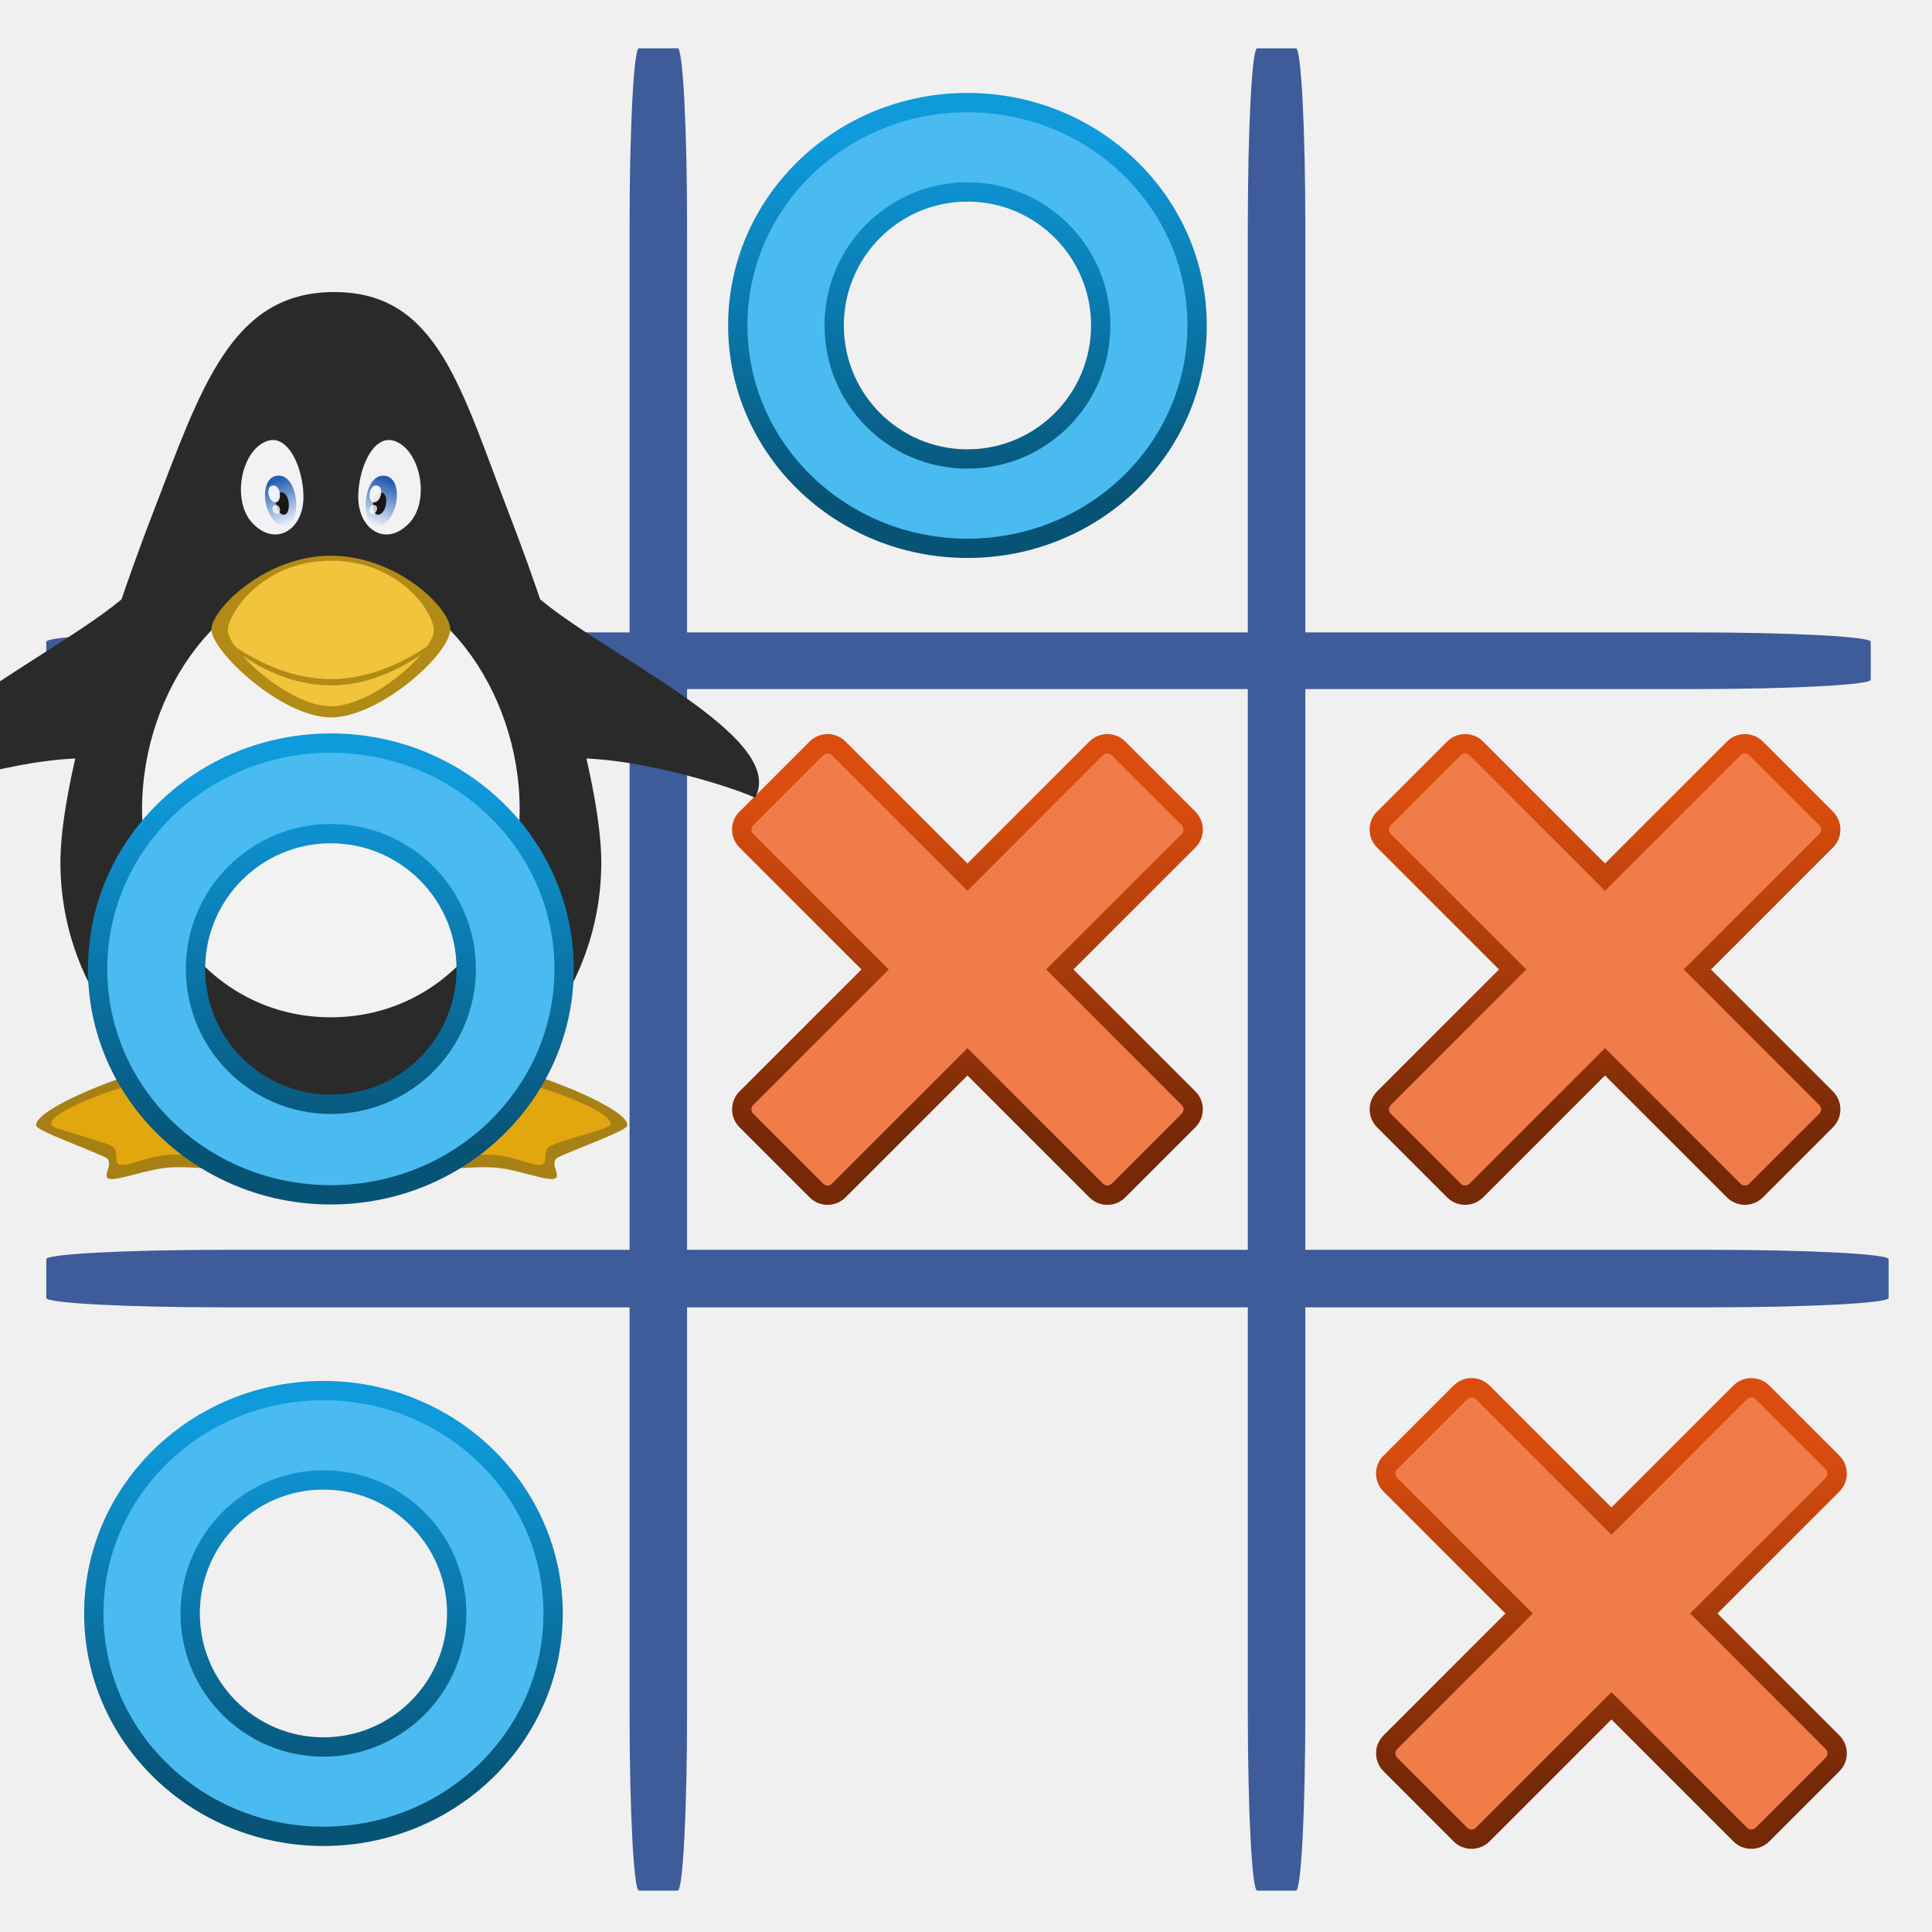
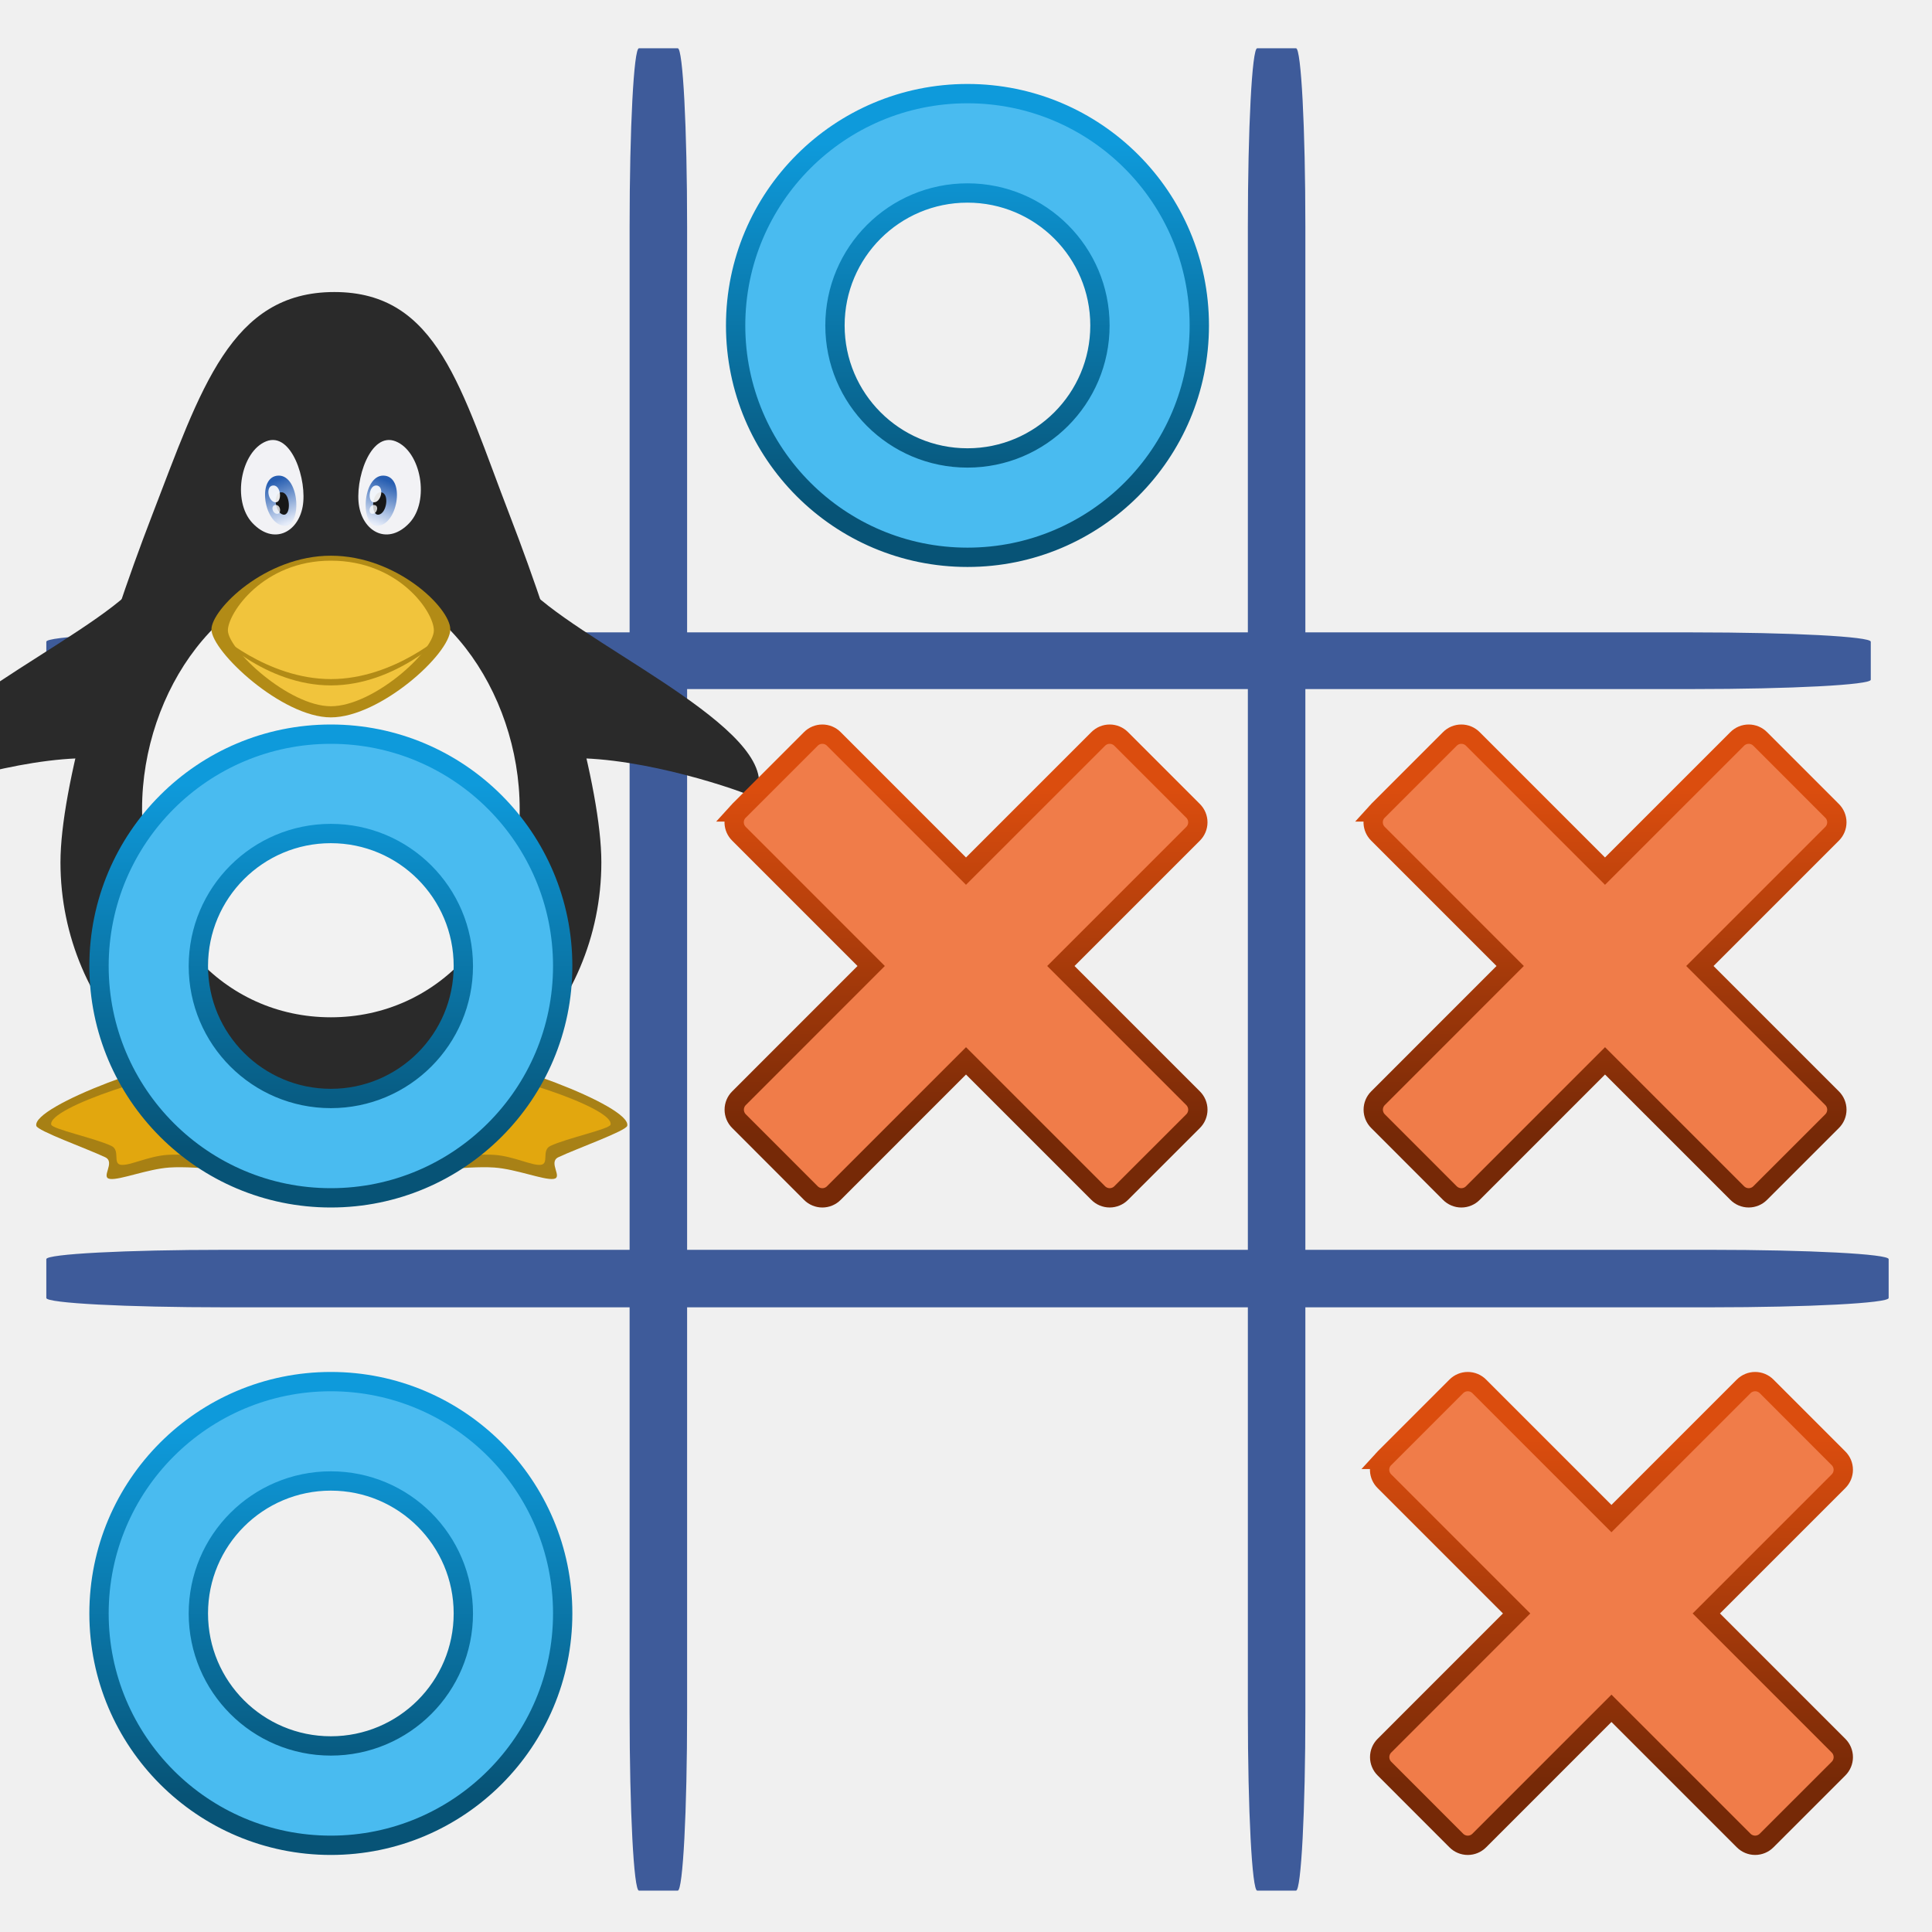
- <svg xmlns="http://www.w3.org/2000/svg" xmlns:xlink="http://www.w3.org/1999/xlink" id="svg2" viewBox="0 0 100 100" version="1.0" width="100" height="100">
-   <defs id="defs4">
-     <linearGradient id="linearGradient1697">
-       <stop id="stop1698" offset="0" style="stop-color:#db4d0e;stop-opacity:1" />
-       <stop id="stop1699" offset="1" style="stop-color:#762907;stop-opacity:1" />
+ <svg xmlns="http://www.w3.org/2000/svg" xmlns:xlink="http://www.w3.org/1999/xlink" viewBox="0 0 100 100" version="1.0" width="100" height="100">
+   <defs>
+     <linearGradient id="b">
+       <stop offset="0" style="stop-color:#db4d0e;stop-opacity:1" />
+       <stop offset="1" style="stop-color:#762907;stop-opacity:1" />
    </linearGradient>
-     <linearGradient gradientTransform="matrix(1.688736,0,0,1.688736,-1.430018,-21.15238)" gradientUnits="userSpaceOnUse" y2="18.303" x2="43.07" y1="-43.535" x1="43.07" id="linearGradient4165" xlink:href="#linearGradient1697" />
-     <linearGradient xlink:href="#linearGradient1697" id="linearGradient4368" gradientUnits="userSpaceOnUse" gradientTransform="matrix(1.688736,0,0,1.688736,396.57,-21.15238)" x1="43.07" y1="-43.535" x2="43.07" y2="18.303" />
-     <linearGradient xlink:href="#linearGradient1697" id="linearGradient4382" gradientUnits="userSpaceOnUse" gradientTransform="matrix(1.688736,0,0,1.688736,-1.430018,-21.15238)" x1="43.07" y1="-43.535" x2="43.07" y2="18.303" />
-     <radialGradient r="53.316" gradientTransform="matrix(0.3390554,0.09264915,-0.2084504,0.773654,176.194,171.8547)" cx="204.51" cy="264.19" gradientUnits="userSpaceOnUse" id="radialGradient3141-2">
-       <stop offset="0" style="stop-color:#000000" id="stop3137-3" />
-       <stop offset="1" style="stop-color:#000000;stop-opacity:0" id="stop3139-75" />
-     </radialGradient>
-     <radialGradient r="56.124" gradientTransform="matrix(0.8732301,0.00525776,0.0016872,0.8057578,11.43728,181.2467)" cx="204.51" cy="264.19" gradientUnits="userSpaceOnUse" id="radialGradient3157-9">
-       <stop offset="0" style="stop-color:#ffffff" id="stop3153-2" />
-       <stop offset="1" style="stop-color:#ffffff;stop-opacity:0" id="stop3155-2" />
-     </radialGradient>
-     <filter x="-0.294" y="-0.276" width="1.588" height="1.552" id="filter3202-89">
-       <feGaussianBlur stdDeviation="16.426" id="feGaussianBlur3204-7" />
-     </filter>
-     <linearGradient id="linearGradient4166">
-       <stop style="stop-color:#0e9adb;stop-opacity:1" offset="0" id="stop4168" />
-       <stop style="stop-color:#075376;stop-opacity:1" offset="1" id="stop4170" />
+     <linearGradient id="a">
+       <stop offset="0" style="stop-color:#275eb1;stop-opacity:1" />
+       <stop offset="1" style="stop-color:#e6ecf9;stop-opacity:1" />
    </linearGradient>
-     <linearGradient gradientUnits="userSpaceOnUse" y2="128.69" x2="74.664" y1="17.278" x1="74.664" id="linearGradient4183" xlink:href="#linearGradient4166" />
-     <linearGradient gradientUnits="userSpaceOnUse" y2="128.69" x2="74.664" y1="17.278" x1="74.664" id="linearGradient4183-9-6" xlink:href="#linearGradient4166" />
-     <radialGradient r="56.124" gradientTransform="matrix(0.8732301,0.00525776,0.0016872,0.8057578,11.43728,181.2467)" cx="204.51" cy="264.19" gradientUnits="userSpaceOnUse" id="radialGradient3157-9-9-0">
-       <stop offset="0" style="stop-color:#ffffff" id="stop3153-2-4-6" />
-       <stop offset="1" style="stop-color:#ffffff;stop-opacity:0" id="stop3155-2-7-1" />
-     </radialGradient>
-     <radialGradient r="53.316" gradientTransform="matrix(0.3390554,0.09264915,-0.2084504,0.773654,176.194,171.8547)" cx="204.51" cy="264.19" gradientUnits="userSpaceOnUse" id="radialGradient3141-2-8-5">
-       <stop offset="0" style="stop-color:#000000" id="stop3137-3-4-5" />
-       <stop offset="1" style="stop-color:#000000;stop-opacity:0" id="stop3139-75-5-4" />
-     </radialGradient>
-     <filter x="-0.294" y="-0.276" width="1.588" height="1.552" id="filter3202-89-0-7">
-       <feGaussianBlur stdDeviation="16.426" id="feGaussianBlur3204-7-3-6" />
-     </filter>
-     <linearGradient gradientTransform="matrix(0.1692779,0,0,0.1689216,58.25575,1248.302)" xlink:href="#linearGradient4166-2" id="linearGradient4183-8" x1="74.664" y1="17.278" x2="74.664" y2="128.69" gradientUnits="userSpaceOnUse" />
-     <linearGradient id="linearGradient4166-2">
-       <stop id="stop4168-0" offset="0" style="stop-color:#0e9adb;stop-opacity:1" />
-       <stop id="stop4170-3" offset="1" style="stop-color:#075376;stop-opacity:1" />
+     <linearGradient id="c">
+       <stop style="stop-color:#0e9adb;stop-opacity:1" offset="0" />
+       <stop style="stop-color:#075376;stop-opacity:1" offset="1" />
    </linearGradient>
-     <linearGradient gradientTransform="matrix(1,0,0,1.085918,0,-53.89735)" gradientUnits="userSpaceOnUse" y2="650.05" x2="945.679" y1="637.412" x1="940.963" id="linearGradient4503" xlink:href="#linearGradient4497" />
-     <linearGradient id="linearGradient4497">
-       <stop id="stop4499" offset="0" style="stop-color:#275eb1;stop-opacity:1" />
-       <stop id="stop4501" offset="1" style="stop-color:#e6ecf9;stop-opacity:1" />
-     </linearGradient>
-     <linearGradient gradientTransform="matrix(-1,0,0,1.085918,1919.998,-53.89735)" gradientUnits="userSpaceOnUse" y2="650.05" x2="945.679" y1="637.412" x1="940.963" id="linearGradient4503-2" xlink:href="#linearGradient4497" />
+     <linearGradient gradientTransform="matrix(1 0 0 1.08592 0 -53.897)" gradientUnits="userSpaceOnUse" y2="650.05" x2="945.679" y1="637.412" x1="940.963" id="d" xlink:href="#a" />
+     <linearGradient gradientTransform="matrix(-1 0 0 1.08592 1919.998 -53.897)" gradientUnits="userSpaceOnUse" y2="650.05" x2="945.679" y1="637.412" x1="940.963" id="e" xlink:href="#a" />
+     <linearGradient y2="18.303" x2="43.07" y1="-43.535" x1="43.07" gradientTransform="matrix(.28907 0 0 .2891 37.076 53.447)" gradientUnits="userSpaceOnUse" id="f" xlink:href="#b" />
+     <linearGradient xlink:href="#c" id="h" x1="-15" y1="20" x2="-15" y2="130" gradientUnits="userSpaceOnUse" gradientTransform="matrix(.17143 0 0 .17143 17.982 37.143)" />
  </defs>
-   <g id="layer1" transform="translate(-526.65,-398.193)">
-     <text id="text3357" y="1484.842" x="584.379" style="font-style:italic;font-size:40px;font-family:'Arabic Typesetting';opacity:0.92;fill:#000000" xml:space="preserve">
-       <tspan id="tspan3359" y="1484.842" x="584.379" />
-     </text>
-     <path id="path4113" style="opacity:0.614;fill-opacity:0" d="m -81.363,1957.8 c -15.208,-0.583 -30.483,0.377 -45.582,2.2 -7.978,0.963 -15.913,2.253 -23.869,3.379 -52.775,8.781 -104.4,23.598 -153.91,43.853 -9.118,3.73 -18.041,7.921 -27.062,11.882 -22.272,10.889 -45.505,21.054 -64.849,36.914 -1.565,1.283 -3.003,2.713 -4.504,4.07 l -12.566,5.114 c 1.707,-1.476 3.351,-3.029 5.121,-4.429 5.982,-4.731 12.29,-8.99 18.836,-12.907 20.757,-12.419 42.038,-23.938 64.192,-33.691 8.831,-3.796 17.573,-7.803 26.492,-11.388 50.169,-20.164 102.33,-35.044 155.49,-44.846 8.343,-1.398 16.665,-2.931 25.029,-4.195 16.33,-2.468 32.777,-4.087 49.278,-4.741 l -12.09,8.784 z" />
-     <text id="text4071" y="1210.151" x="584.378" style="font-style:italic;font-size:40px;font-family:'Arabic Typesetting';opacity:0.92;fill:#000000" xml:space="preserve">
-       <tspan id="tspan4073" y="1210.151" x="584.378" />
-     </text>
-     <g id="g5661" transform="translate(138.74,382.77)">
-       <g transform="translate(333.9731,-1195.244)" id="layer1-5">
-         <text xml:space="preserve" style="font-style:italic;font-size:40px;font-family:'Arabic Typesetting';opacity:0.92;fill:#000000" x="584.379" y="1484.842" id="text3357-3">
-           <tspan x="584.379" y="1484.842" id="tspan3359-5" />
-         </text>
-         <text xml:space="preserve" style="font-style:italic;font-size:40px;font-family:'Arabic Typesetting';opacity:0.92;fill:#000000" x="584.378" y="1210.151" id="text4071-2">
-           <tspan x="584.378" y="1210.151" id="tspan4073-9" />
-         </text>
-         <g transform="matrix(0.1666667,0,0,0.1666667,-11.63987,1290.942)" id="g5661-1">
-           <rect rx="2.896" ry="55.357" y="-466.648" x="588.981" height="572.143" width="17.857" id="rect4201" style="color:#000000;clip-rule:nonzero;display:inline;overflow:visible;visibility:visible;opacity:1;isolation:auto;mix-blend-mode:normal;color-interpolation:sRGB;color-interpolation-filters:linearRGB;solid-color:#000000;solid-opacity:1;fill:#3e5b9a;fill-opacity:1;fill-rule:nonzero;stroke:none;stroke-width:0.5;stroke-linecap:round;stroke-linejoin:round;stroke-miterlimit:4;stroke-dasharray:none;stroke-dashoffset:0;stroke-opacity:1;marker:none;color-rendering:auto;image-rendering:auto;shape-rendering:auto;text-rendering:auto;enable-background:accumulate" />
-           <rect rx="2.896" ry="55.357" y="-466.648" x="780.981" height="572.143" width="17.857" id="rect4201-5" style="color:#000000;clip-rule:nonzero;display:inline;overflow:visible;visibility:visible;opacity:1;isolation:auto;mix-blend-mode:normal;color-interpolation:sRGB;color-interpolation-filters:linearRGB;solid-color:#000000;solid-opacity:1;fill:#3e5b9a;fill-opacity:1;fill-rule:nonzero;stroke:none;stroke-width:0.5;stroke-linecap:round;stroke-linejoin:round;stroke-miterlimit:4;stroke-dasharray:none;stroke-dashoffset:0;stroke-opacity:1;marker:none;color-rendering:auto;image-rendering:auto;shape-rendering:auto;text-rendering:auto;enable-background:accumulate" />
-           <rect transform="matrix(0,1,-1,0,0,0)" rx="2.896" ry="55.357" y="-974.426" x="-285.253" height="566.587" width="17.605" id="rect4201-3" style="color:#000000;display:inline;overflow:visible;visibility:visible;fill:#3e5b9a;fill-opacity:1;fill-rule:nonzero;stroke:none;stroke-width:0.5;marker:none;enable-background:accumulate" />
-           <rect transform="matrix(0,1,-1,0,0,0)" rx="2.896" ry="55.357" y="-979.981" x="-93.506" height="572.143" width="17.857" id="rect4201-5-5" style="color:#000000;clip-rule:nonzero;display:inline;overflow:visible;visibility:visible;opacity:1;isolation:auto;mix-blend-mode:normal;color-interpolation:sRGB;color-interpolation-filters:linearRGB;solid-color:#000000;solid-opacity:1;fill:#3e5b9a;fill-opacity:1;fill-rule:nonzero;stroke:none;stroke-width:0.5;stroke-linecap:round;stroke-linejoin:round;stroke-miterlimit:4;stroke-dasharray:none;stroke-dashoffset:0;stroke-opacity:1;marker:none;color-rendering:auto;image-rendering:auto;shape-rendering:auto;text-rendering:auto;enable-background:accumulate" />
-         </g>
-         <g transform="matrix(0.1666667,0,0,0.1666667,91.66571,1267.727)" id="layer1-3">
-           <path id="path1349-6" style="fill:#f07c49;fill-opacity:1;stroke:url(#linearGradient4165);stroke-width:6;stroke-miterlimit:4;stroke-dasharray:none;stroke-opacity:1" d="m 5.094,-87.87 c -1.624,1.96 -1.477,4.836 0.341,6.619 L 45.401,-41.284 5.435,-1.318 C 4.506,-0.398 3.984,0.854 3.984,2.162 c 0,1.304 0.522,2.556 1.451,3.476 L 27.154,27.361 c 0.92,0.928 2.176,1.451 3.48,1.451 1.308,0 2.56,-0.522 3.48,-1.451 l 39.966,-39.966 39.966,39.966 c 0.92,0.928 2.172,1.451 3.476,1.451 1.308,0 2.561,-0.522 3.48,-1.451 l 21.723,-21.723 c 0.928,-0.92 1.451,-2.172 1.451,-3.476 0,-1.308 -0.522,-2.56 -1.451,-3.48 l -39.966,-39.966 39.966,-39.966 c 0.928,-0.92 1.451,-2.172 1.451,-3.48 0,-1.304 -0.522,-2.556 -1.451,-3.476 l -21.723,-21.723 c -0.92,-0.928 -2.172,-1.451 -3.48,-1.451 -1.304,0 -2.556,0.522 -3.476,1.451 L 74.08,-69.964 34.114,-109.93 c -0.92,-0.928 -2.172,-1.451 -3.48,-1.451 -1.304,0 -2.56,0.522 -3.48,1.451 L 5.435,-88.207 c -0.121,0.108 -0.233,0.22 -0.341,0.337 z" />
-         </g>
-         <g transform="matrix(0.1666667,0,0,0.1666667,58.33237,1267.727)" id="layer1-3-2">
-           <path id="path1349-6-6" style="fill:#f07c49;fill-opacity:1;stroke:url(#linearGradient4368);stroke-width:6;stroke-miterlimit:4;stroke-dasharray:none;stroke-opacity:1" d="m 403.094,-87.87 c -1.624,1.96 -1.477,4.836 0.341,6.619 l 39.966,39.966 -39.966,39.966 c -0.928,0.92 -1.451,2.172 -1.451,3.48 0,1.304 0.522,2.556 1.451,3.476 l 21.719,21.723 c 0.92,0.928 2.176,1.451 3.48,1.451 1.308,0 2.561,-0.522 3.48,-1.451 l 39.966,-39.966 39.966,39.966 c 0.92,0.928 2.172,1.451 3.476,1.451 1.308,0 2.561,-0.522 3.48,-1.451 l 21.723,-21.723 c 0.928,-0.92 1.451,-2.172 1.451,-3.476 0,-1.308 -0.522,-2.56 -1.451,-3.48 l -39.966,-39.966 39.966,-39.966 c 0.928,-0.92 1.451,-2.172 1.451,-3.48 0,-1.304 -0.522,-2.556 -1.451,-3.476 l -21.723,-21.723 c -0.92,-0.928 -2.172,-1.451 -3.48,-1.451 -1.304,0 -2.556,0.522 -3.476,1.451 l -39.966,39.966 -39.966,-39.966 c -0.92,-0.928 -2.172,-1.451 -3.48,-1.451 -1.304,0 -2.56,0.522 -3.48,1.451 l -21.719,21.723 c -0.121,0.108 -0.233,0.22 -0.341,0.337 z" />
-         </g>
-         <g transform="matrix(0.1666667,0,0,0.1666667,124.999,1301.06)" id="layer1-3-7">
-           <path id="path1349-6-9" style="fill:#f07c49;fill-opacity:1;stroke:url(#linearGradient4382);stroke-width:6;stroke-miterlimit:4;stroke-dasharray:none;stroke-opacity:1" d="m 5.094,-87.87 c -1.624,1.96 -1.477,4.836 0.341,6.619 L 45.401,-41.284 5.435,-1.318 C 4.506,-0.398 3.984,0.854 3.984,2.162 c 0,1.304 0.522,2.556 1.451,3.476 L 27.154,27.361 c 0.92,0.928 2.176,1.451 3.48,1.451 1.308,0 2.56,-0.522 3.48,-1.451 l 39.966,-39.966 39.966,39.966 c 0.92,0.928 2.172,1.451 3.476,1.451 1.308,0 2.561,-0.522 3.48,-1.451 l 21.723,-21.723 c 0.928,-0.92 1.451,-2.172 1.451,-3.476 0,-1.308 -0.522,-2.56 -1.451,-3.48 l -39.966,-39.966 39.966,-39.966 c 0.928,-0.92 1.451,-2.172 1.451,-3.48 0,-1.304 -0.522,-2.556 -1.451,-3.476 l -21.723,-21.723 c -0.92,-0.928 -2.172,-1.451 -3.48,-1.451 -1.304,0 -2.556,0.522 -3.476,1.451 L 74.08,-69.964 34.114,-109.93 c -0.92,-0.928 -2.172,-1.451 -3.48,-1.451 -1.304,0 -2.56,0.522 -3.48,1.451 L 5.435,-88.207 c -0.121,0.108 -0.233,0.22 -0.341,0.337 z" />
-         </g>
-         <g transform="matrix(0.1666667,0,0,0.1666667,91.40342,1190.161)" id="layer1-6">
-           <path id="path2160-1" transform="translate(0,150)" d="M 75.65,4.898 A 71.322,69.211 0 0 0 4.328,74.109 71.322,69.211 0 0 0 75.65,143.32 71.322,69.211 0 0 0 146.973,74.109 71.322,69.211 0 0 0 75.65,4.898 Z m 0,27.742 A 41.389,41.469 0 0 1 117.039,74.109 41.389,41.469 0 0 1 75.65,115.578 41.389,41.469 0 0 1 34.262,74.109 41.389,41.469 0 0 1 75.65,32.641 Z" style="fill:#49bbf0;fill-opacity:1;stroke:url(#linearGradient4183);stroke-width:6;stroke-miterlimit:4;stroke-dasharray:none" />
-           <ellipse ry="49.337" rx="53.316" cy="264.191" cx="204.509" transform="matrix(0.7162675,-0.2187943,0.1781382,0.303844,-117.8962,188.5822)" style="fill:url(#radialGradient3157-9);stroke:url(#radialGradient3141-2);stroke-width:29.328;stroke-linecap:round;stroke-linejoin:round;filter:url(#filter3202-89)" id="path3133-2" />
-         </g>
-         <g transform="matrix(0.1598269,0,0,0.1594904,12.61074,1165.199)" id="layer1-3-4">
-           <path id="path3775-3" d="m 402.557,627.341 c 15.456,-0.127 60.592,16.71 59.134,23.104 -0.38,1.666 -16.172,7.307 -22.291,10.189 -3.492,1.645 1.643,6.653 -1.605,7.053 -3.248,0.4 -12.102,-3.213 -19.215,-3.703 -9.139,-0.63 -26.51,1.962 -30.385,1.576 -3.876,-0.386 -8.974,-28.106 -6.811,-29.111 6.421,-2.958 16.604,-8.771 21.172,-9.108 z" style="display:inline;opacity:0.99;fill:#a78014;fill-opacity:1;stroke:none" />
-           <path id="path3775" d="m 329.454,627.342 c -15.456,-0.127 -60.592,16.71 -59.134,23.104 0.38,1.666 16.172,7.307 22.291,10.189 3.492,1.645 -1.643,6.653 1.604,7.053 3.248,0.4 12.102,-3.213 19.215,-3.703 9.138,-0.63 26.51,1.962 30.385,1.576 3.876,-0.386 8.974,-28.106 6.811,-29.111 -6.421,-2.958 -16.604,-8.771 -21.172,-9.108 z" style="display:inline;fill:#a78014;fill-opacity:1;stroke:none" />
-           <g transform="translate(-594.6144,-196.8536)" id="g4667" style="display:inline">
-             <path style="display:inline;fill:#e2a70e;fill-opacity:1;stroke:none" d="m 921.346,828.775 c -13.481,-0.111 -52.851,12.576 -51.579,18.152 0.331,1.453 14.106,4.373 19.443,6.887 3.046,1.435 0.311,5.803 3.144,6.152 2.833,0.349 8.812,-2.802 15.015,-3.23 7.971,-0.549 25.123,1.967 28.504,1.63 3.38,-0.337 3.828,-22.771 1.941,-23.648 -5.601,-2.58 -12.483,-5.65 -16.467,-5.944 z" id="path3775-9" />
-             <path style="display:inline;fill:#e2a70e;fill-opacity:1;stroke:none" d="m 999.311,828.775 c 13.482,-0.111 52.851,12.576 51.579,18.152 -0.331,1.453 -14.106,4.373 -19.443,6.887 -3.046,1.435 -0.311,5.803 -3.144,6.152 -2.833,0.349 -8.812,-2.802 -15.015,-3.23 -7.971,-0.549 -25.123,1.967 -28.504,1.63 -3.38,-0.337 -3.828,-22.771 -1.941,-23.648 5.601,-2.58 12.483,-5.65 16.467,-5.944 z" id="path3775-9-3" />
-           </g>
-           <g transform="translate(-594.2857,-196.8536)" style="display:inline;fill:#2a2a2a;fill-opacity:1" id="g4602">
-             <path style="color:#000000;display:inline;overflow:visible;visibility:visible;fill:#2a2a2a;fill-opacity:1;fill-rule:nonzero;stroke:none;stroke-width:0.5;marker:none;enable-background:accumulate" d="m 1047.581,761.802 c 0,48.369 -39.211,87.581 -87.581,87.581 -48.369,0 -87.581,-39.211 -87.581,-87.581 0,-24.185 13.803,-71.409 29.652,-112.587 15.849,-41.178 25.492,-72.499 59.033,-72.499 33.542,0 40.975,31.321 56.824,72.499 15.849,41.178 29.652,88.402 29.652,112.587 z" id="path2992" />
-             <path style="fill:#2a2a2a;fill-opacity:1;stroke:none" d="m 1037.622,728.006 c 23.716,-0.381 55.657,10.63 59.745,12.839 10.97,-19.992 -50.045,-46.777 -71.296,-65.892 -12.132,-10.912 6.473,51.314 11.55,53.053 z" id="path3807" />
-             <path style="display:inline;fill:#2a2a2a;fill-opacity:1;stroke:none" d="m 882.378,728.006 c -23.716,-0.381 -55.657,10.63 -59.745,12.839 -10.97,-19.992 50.045,-46.777 71.296,-65.892 12.132,-10.912 -6.473,51.314 -11.55,53.053 z" id="path3807-7" />
-           </g>
-           <path id="path3829" d="m 426.857,547.626 c 0,38.441 -26.27,67.604 -61.143,67.604 -34.873,0 -61.143,-29.163 -61.143,-67.604 0,-38.441 26.27,-75.604 61.143,-75.604 34.873,0 61.143,37.163 61.143,75.604 z" style="color:#000000;display:inline;overflow:visible;visibility:visible;fill:#f2f2f2;fill-opacity:1;fill-rule:nonzero;stroke:none;stroke-width:0.5;marker:none;enable-background:accumulate" />
-           <path id="path3792" d="m 404.388,489.329 c 0,7.978 -22.814,28.568 -38.673,28.568 -15.86,0 -38.673,-21.38 -38.673,-28.568 0,-6.377 17.315,-23.901 38.673,-23.901 21.359,0 38.673,17.003 38.673,23.901 z" style="color:#000000;display:inline;overflow:visible;visibility:visible;fill:#b28b16;fill-opacity:1;fill-rule:nonzero;stroke:none;stroke-width:0.5;marker:none;enable-background:accumulate" />
-           <path id="path3792-7" d="m 399.065,489.65 c 0,6.88 -19.674,24.636 -33.351,24.636 -13.677,0 -33.351,-18.438 -33.351,-24.636 0,-5.499 11.321,-22.612 33.351,-22.612 22.03,0 33.351,16.663 33.351,22.612 z" style="color:#000000;display:inline;overflow:visible;visibility:visible;fill:#f1c43c;fill-opacity:1;fill-rule:nonzero;stroke:none;stroke-width:0.5;marker:none;enable-background:accumulate" />
-           <path id="path3803" d="m 328.433,490.146 -0.062,0.719 c 0,0 16.044,16.656 37.344,16.656 21.3,0 37.344,-16.656 37.344,-16.656 l -0.062,-0.719 c 0,0 -16.505,15.322 -37.281,15.322 -20.777,0 -37.281,-15.322 -37.281,-15.322 z" style="color:#000000;font-style:normal;font-variant:normal;font-weight:normal;font-stretch:normal;font-size:medium;line-height:normal;font-family:Sans;-inkscape-font-specification:Sans;text-indent:0;text-align:start;text-decoration:none;text-decoration-line:none;letter-spacing:normal;word-spacing:normal;text-transform:none;direction:ltr;block-progression:tb;writing-mode:lr-tb;baseline-shift:baseline;text-anchor:start;display:inline;overflow:visible;visibility:visible;fill:#b28b16;fill-opacity:1;stroke:none;stroke-width:1px;marker:none;enable-background:accumulate" />
-           <g transform="translate(-594.254,-196.8536)" id="g4625" style="display:inline">
-             <path style="fill:#f2f2f5;fill-opacity:1;stroke:none" d="m 939.016,625.167 c 8.223,-3.274 13.362,12.734 11.801,21.21 -1.561,8.476 -9.504,12.463 -16.25,5.306 -6.746,-7.156 -3.774,-23.242 4.449,-26.516 z" id="path2999" />
-             <path style="display:inline;fill:url(#linearGradient4503);fill-opacity:1;stroke:none" d="m 942.972,636.293 c 6.989,-0.193 7.867,17.204 1.526,16.26 -6.341,-0.944 -8.515,-16.067 -1.526,-16.26 z" id="path3769-9" />
-             <path style="fill:#171717;fill-opacity:1;stroke:none" d="m 943.913,641.709 c 2.95,-0.086 3.321,7.676 0.644,7.255 -2.677,-0.421 -3.594,-7.168 -0.644,-7.255 z" id="path3769" />
-             <path style="display:inline;fill:#f2f2f5;fill-opacity:1;stroke:none" d="m 980.921,625.167 c -8.223,-3.274 -13.362,12.734 -11.801,21.21 1.561,8.476 9.504,12.463 16.25,5.306 6.746,-7.156 3.774,-23.242 -4.449,-26.516 z" id="path2999-2" />
-             <path style="display:inline;fill:url(#linearGradient4503-2);fill-opacity:1;stroke:none" d="m 977.026,636.293 c -6.989,-0.193 -7.867,17.204 -1.526,16.26 6.341,-0.944 8.515,-16.067 1.526,-16.26 z" id="path3769-9-5" />
-             <path style="display:inline;fill:#171717;fill-opacity:1;stroke:none" d="m 976.087,641.709 c -2.95,-0.086 -3.321,7.676 -0.644,7.255 2.677,-0.421 3.594,-7.168 0.644,-7.255 z" id="path3769-6" />
-             <path style="display:inline;fill:#ffffff;fill-opacity:0.902;stroke:none" d="m 941.33,639.499 c 2.594,-0.065 2.92,5.77 0.567,5.453 -2.354,-0.317 -3.161,-5.389 -0.567,-5.453 z" id="path3769-2" />
-             <path style="display:inline;fill:#ffffff;fill-opacity:0.767;stroke:none" d="m 942.099,645.818 c 1.705,-0.034 1.919,3.048 0.372,2.88 -1.547,-0.167 -2.077,-2.846 -0.372,-2.88 z" id="path3769-2-0" />
-             <path style="display:inline;fill:#ffffff;fill-opacity:0.902;stroke:none" d="m 974.668,639.499 c -2.594,-0.065 -2.92,5.77 -0.567,5.453 2.354,-0.317 3.161,-5.389 0.567,-5.453 z" id="path3769-2-9" />
-             <path style="display:inline;fill:#ffffff;fill-opacity:0.767;stroke:none" d="m 973.898,645.818 c -1.705,-0.034 -1.919,3.048 -0.372,2.88 1.547,-0.167 2.077,-2.846 0.372,-2.88 z" id="path3769-2-0-2" />
-           </g>
-         </g>
-         <g transform="matrix(0.1666667,0,0,0.1666667,58.07009,1256.828)" id="layer1-6-6-5">
-           <path id="path2160-1-1-6" transform="translate(0,150)" d="M 75.65,4.898 A 71.322,69.211 0 0 0 4.328,74.109 71.322,69.211 0 0 0 75.65,143.32 71.322,69.211 0 0 0 146.973,74.109 71.322,69.211 0 0 0 75.65,4.898 Z m 0,27.742 A 41.389,41.469 0 0 1 117.039,74.109 41.389,41.469 0 0 1 75.65,115.578 41.389,41.469 0 0 1 34.262,74.109 41.389,41.469 0 0 1 75.65,32.641 Z" style="fill:#49bbf0;fill-opacity:1;stroke:url(#linearGradient4183-9-6);stroke-width:6;stroke-miterlimit:4;stroke-dasharray:none" />
-           <ellipse ry="49.337" rx="53.316" cy="264.191" cx="204.509" transform="matrix(0.7162675,-0.2187943,0.1781382,0.303844,-117.8962,188.5822)" style="fill:url(#radialGradient3157-9-9-0);stroke:url(#radialGradient3141-2-8-5);stroke-width:29.328;stroke-linecap:round;stroke-linejoin:round;filter:url(#filter3202-89-0-7)" id="path3133-2-0-9" />
-         </g>
-         <path style="fill:#49bbf0;fill-opacity:1;stroke:url(#linearGradient4183-8);stroke-width:1;stroke-miterlimit:4;stroke-dasharray:none" d="m 71.062,1249.129 a 12.073,11.691 0 0 0 -12.073,11.691 12.073,11.691 0 0 0 12.073,11.691 12.073,11.691 0 0 0 12.073,-11.691 12.073,11.691 0 0 0 -12.073,-11.691 z m 0,4.686 a 7.006,7.005 0 0 1 7.006,7.005 7.006,7.005 0 0 1 -7.006,7.005 7.006,7.005 0 0 1 -7.006,-7.005 7.006,7.005 0 0 1 7.006,-7.005 z" id="path2160" />
-       </g>
-     </g>
+   <g transform="translate(-65.577 80.275) scale(.16667)">
+     <rect rx="2.896" ry="55.357" y="-466.648" x="588.981" height="572.143" width="17.857" style="color:#000;clip-rule:nonzero;display:inline;overflow:visible;visibility:visible;opacity:1;isolation:auto;mix-blend-mode:normal;color-interpolation:sRGB;color-interpolation-filters:linearRGB;solid-color:#000;solid-opacity:1;fill:#3e5b9a;fill-opacity:1;fill-rule:nonzero;stroke:none;stroke-width:.5;stroke-linecap:round;stroke-linejoin:round;stroke-miterlimit:4;stroke-dasharray:none;stroke-dashoffset:0;stroke-opacity:1;marker:none;color-rendering:auto;image-rendering:auto;shape-rendering:auto;text-rendering:auto;enable-background:accumulate" />
+     <rect rx="2.896" ry="55.357" y="-466.648" x="780.981" height="572.143" width="17.857" style="color:#000;clip-rule:nonzero;display:inline;overflow:visible;visibility:visible;opacity:1;isolation:auto;mix-blend-mode:normal;color-interpolation:sRGB;color-interpolation-filters:linearRGB;solid-color:#000;solid-opacity:1;fill:#3e5b9a;fill-opacity:1;fill-rule:nonzero;stroke:none;stroke-width:.5;stroke-linecap:round;stroke-linejoin:round;stroke-miterlimit:4;stroke-dasharray:none;stroke-dashoffset:0;stroke-opacity:1;marker:none;color-rendering:auto;image-rendering:auto;shape-rendering:auto;text-rendering:auto;enable-background:accumulate" />
+     <rect transform="rotate(90)" rx="2.896" ry="55.357" y="-974.426" x="-285.253" height="566.587" width="17.605" style="color:#000;display:inline;overflow:visible;visibility:visible;fill:#3e5b9a;fill-opacity:1;fill-rule:nonzero;stroke:none;stroke-width:.5;marker:none;enable-background:accumulate" />
+     <rect transform="rotate(90)" rx="2.896" ry="55.357" y="-979.981" x="-93.506" height="572.143" width="17.857" style="color:#000;clip-rule:nonzero;display:inline;overflow:visible;visibility:visible;opacity:1;isolation:auto;mix-blend-mode:normal;color-interpolation:sRGB;color-interpolation-filters:linearRGB;solid-color:#000;solid-opacity:1;fill:#3e5b9a;fill-opacity:1;fill-rule:nonzero;stroke:none;stroke-width:.5;stroke-linecap:round;stroke-linejoin:round;stroke-miterlimit:4;stroke-dasharray:none;stroke-dashoffset:0;stroke-opacity:1;marker:none;color-rendering:auto;image-rendering:auto;shape-rendering:auto;text-rendering:auto;enable-background:accumulate" />
  </g>
+   <path d="M402.557 627.341c15.456-.127 60.592 16.71 59.134 23.104-.38 1.666-16.173 7.307-22.291 10.19-3.492 1.644 1.643 6.652-1.605 7.052-3.247.4-12.102-3.213-19.214-3.703-9.139-.63-26.51 1.963-30.385 1.576-3.876-.386-8.974-28.106-6.811-29.11 6.421-2.959 16.604-8.772 21.172-9.109z" style="display:inline;opacity:.99;fill:#a78014;fill-opacity:1;stroke:none" transform="matrix(.15983 0 0 .15949 -41.326 -45.468)" />
+   <path d="M329.454 627.342c-15.455-.127-60.591 16.71-59.133 23.104.38 1.666 16.172 7.307 22.29 10.189 3.492 1.645-1.643 6.652 1.605 7.053 3.248.4 12.102-3.213 19.214-3.703 9.139-.63 26.51 1.962 30.386 1.576 3.875-.386 8.974-28.106 6.81-29.111-6.42-2.958-16.604-8.77-21.172-9.108z" style="display:inline;fill:#a78014;fill-opacity:1;stroke:none" transform="matrix(.15983 0 0 .15949 -41.326 -45.468)" />
+   <g style="display:inline">
+     <path style="display:inline;fill:#e2a70e;fill-opacity:1;stroke:none" d="M921.346 828.775c-13.481-.111-52.851 12.575-51.58 18.152.332 1.453 14.107 4.373 19.444 6.887 3.046 1.435.311 5.803 3.144 6.152 2.833.35 8.811-2.802 15.015-3.23 7.971-.549 25.123 1.968 28.504 1.63 3.38-.336 3.827-22.77 1.94-23.647-5.6-2.58-12.483-5.65-16.467-5.944z" transform="matrix(.15983 0 0 .15949 -136.362 -76.865)" />
+     <path style="display:inline;fill:#e2a70e;fill-opacity:1;stroke:none" d="M999.311 828.775c13.482-.111 52.851 12.575 51.58 18.152-.332 1.453-14.107 4.373-19.443 6.887-3.046 1.435-.312 5.803-3.144 6.152-2.833.35-8.812-2.802-15.016-3.23-7.97-.549-25.123 1.968-28.503 1.63-3.38-.336-3.828-22.77-1.941-23.647 5.6-2.58 12.483-5.65 16.467-5.944z" transform="matrix(.15983 0 0 .15949 -136.362 -76.865)" />
+   </g>
+   <g style="display:inline;fill:#2a2a2a;fill-opacity:1">
+     <path style="color:#000;display:inline;overflow:visible;visibility:visible;fill:#2a2a2a;fill-opacity:1;fill-rule:nonzero;stroke:none;stroke-width:.5;marker:none;enable-background:accumulate" d="M1047.58 761.802c0 48.37-39.21 87.581-87.58 87.581s-87.58-39.211-87.58-87.58c0-24.185 13.802-71.41 29.651-112.587 15.85-41.178 25.492-72.5 59.033-72.5 33.542 0 40.976 31.322 56.825 72.5 15.849 41.178 29.652 88.402 29.652 112.586z" transform="matrix(.15983 0 0 .15949 -136.309 -76.865)" />
+     <path style="fill:#2a2a2a;fill-opacity:1;stroke:none" d="M1037.622 728.006c23.716-.38 55.657 10.63 59.745 12.839 10.97-19.992-50.045-46.777-71.296-65.892-12.131-10.912 6.473 51.314 11.55 53.053z" transform="matrix(.15983 0 0 .15949 -136.309 -76.865)" />
+     <path style="display:inline;fill:#2a2a2a;fill-opacity:1;stroke:none" d="M882.378 728.006c-23.716-.38-55.657 10.63-59.745 12.839-10.97-19.992 50.045-46.777 71.296-65.892 12.131-10.912-6.473 51.314-11.55 53.053z" transform="matrix(.15983 0 0 .15949 -136.309 -76.865)" />
+   </g>
+   <path d="M426.857 547.626c0 38.441-26.27 67.604-61.143 67.604-34.873 0-61.143-29.163-61.143-67.604s26.27-75.604 61.143-75.604c34.873 0 61.143 37.163 61.143 75.604z" style="color:#000;display:inline;overflow:visible;visibility:visible;fill:#f2f2f2;fill-opacity:1;fill-rule:nonzero;stroke:none;stroke-width:.5;marker:none;enable-background:accumulate" transform="matrix(.15983 0 0 .15949 -41.326 -45.468)" />
+   <path d="M404.388 489.33c0 7.977-22.814 28.567-38.674 28.567s-38.673-21.38-38.673-28.568c0-6.377 17.315-23.901 38.673-23.901 21.359 0 38.674 17.003 38.674 23.901z" style="color:#000;display:inline;overflow:visible;visibility:visible;fill:#b28b16;fill-opacity:1;fill-rule:nonzero;stroke:none;stroke-width:.5;marker:none;enable-background:accumulate" transform="matrix(.15983 0 0 .15949 -41.326 -45.468)" />
+   <path d="M399.065 489.65c0 6.88-19.674 24.636-33.35 24.636-13.678 0-33.351-18.438-33.351-24.636 0-5.5 11.32-22.612 33.35-22.612s33.35 16.663 33.35 22.612z" style="color:#000;display:inline;overflow:visible;visibility:visible;fill:#f1c43c;fill-opacity:1;fill-rule:nonzero;stroke:none;stroke-width:.5;marker:none;enable-background:accumulate" transform="matrix(.15983 0 0 .15949 -41.326 -45.468)" />
+   <path d="m328.433 490.146-.062.72s16.043 16.655 37.343 16.655c21.3 0 37.344-16.656 37.344-16.656l-.062-.719s-16.505 15.323-37.282 15.323c-20.776 0-37.281-15.323-37.281-15.323z" style="color:#000;font-style:normal;font-variant:normal;font-weight:400;font-stretch:normal;font-size:medium;line-height:normal;font-family:Sans;-inkscape-font-specification:Sans;text-indent:0;text-align:start;text-decoration:none;text-decoration-line:none;letter-spacing:normal;word-spacing:normal;text-transform:none;writing-mode:lr-tb;direction:ltr;baseline-shift:baseline;text-anchor:start;display:inline;overflow:visible;visibility:visible;fill:#b28b16;fill-opacity:1;stroke:none;stroke-width:1px;marker:none;enable-background:accumulate" transform="matrix(.15983 0 0 .15949 -41.326 -45.468)" />
+   <g style="display:inline">
+     <path style="fill:#f2f2f5;fill-opacity:1;stroke:none" d="M939.016 625.167c8.223-3.274 13.362 12.734 11.801 21.21-1.56 8.477-9.504 12.463-16.25 5.307-6.746-7.157-3.775-23.242 4.449-26.517z" transform="matrix(.15983 0 0 .15949 -136.304 -76.865)" />
+     <path style="display:inline;fill:url(#d);fill-opacity:1;stroke:none" d="M942.972 636.293c6.989-.193 7.867 17.204 1.526 16.26-6.34-.943-8.514-16.066-1.526-16.26z" transform="matrix(.15983 0 0 .15949 -136.304 -76.865)" />
+     <path style="fill:#171717;fill-opacity:1;stroke:none" d="M943.913 641.709c2.95-.087 3.321 7.675.645 7.254-2.677-.42-3.595-7.168-.645-7.254z" transform="matrix(.15983 0 0 .15949 -136.304 -76.865)" />
+     <path style="display:inline;fill:#f2f2f5;fill-opacity:1;stroke:none" d="M980.92 625.167c-8.223-3.274-13.361 12.734-11.8 21.21 1.56 8.477 9.504 12.463 16.25 5.307 6.746-7.157 3.774-23.242-4.449-26.517z" transform="matrix(.15983 0 0 .15949 -136.304 -76.865)" />
+     <path style="display:inline;fill:url(#e);fill-opacity:1;stroke:none" d="M977.026 636.293c-6.989-.193-7.868 17.204-1.526 16.26 6.34-.943 8.514-16.066 1.526-16.26z" transform="matrix(.15983 0 0 .15949 -136.304 -76.865)" />
+     <path style="display:inline;fill:#171717;fill-opacity:1;stroke:none" d="M976.087 641.709c-2.95-.087-3.321 7.675-.645 7.254 2.677-.42 3.595-7.168.645-7.254z" transform="matrix(.15983 0 0 .15949 -136.304 -76.865)" />
+     <path style="display:inline;fill:#fff;fill-opacity:.902;stroke:none" d="M941.33 639.5c2.594-.066 2.92 5.77.566 5.453-2.354-.317-3.16-5.389-.566-5.454z" transform="matrix(.15983 0 0 .15949 -136.304 -76.865)" />
+     <path style="display:inline;fill:#fff;fill-opacity:.767;stroke:none" d="M942.1 645.818c1.704-.034 1.918 3.048.372 2.88-1.547-.167-2.077-2.846-.373-2.88z" transform="matrix(.15983 0 0 .15949 -136.304 -76.865)" />
+     <path style="display:inline;fill:#fff;fill-opacity:.902;stroke:none" d="M974.668 639.5c-2.594-.066-2.92 5.77-.566 5.453 2.354-.317 3.16-5.389.566-5.454z" transform="matrix(.15983 0 0 .15949 -136.304 -76.865)" />
+     <path style="display:inline;fill:#fff;fill-opacity:.767;stroke:none" d="M973.898 645.818c-1.704-.034-1.919 3.048-.372 2.88 1.547-.167 2.077-2.846.372-2.88z" transform="matrix(.15983 0 0 .15949 -136.304 -76.865)" />
+   </g>
+   <path d="M38.193 42.025a.838.838 0 0 0 .058 1.133L45.092 50l-6.84 6.842a.838.838 0 0 0 0 1.19l3.717 3.72a.838.838 0 0 0 1.191 0l6.841-6.842 6.841 6.841a.838.838 0 0 0 1.191 0l3.719-3.718a.838.838 0 0 0 0-1.191L54.91 50l6.842-6.842a.838.838 0 0 0 0-1.19l-3.719-3.72a.838.838 0 0 0-1.19 0L50 45.09l-6.84-6.841a.838.838 0 0 0-1.192 0l-3.718 3.718a.841.841 0 0 0-.058.058z" style="fill:#f07c49;fill-opacity:1;stroke:url(#f);stroke-width:1;stroke-miterlimit:4;stroke-dasharray:none;stroke-opacity:1" id="g" />
+   <use height="100%" width="100%" transform="translate(33.075)" xlink:href="#g" />
+   <use height="100%" width="100%" transform="translate(33.408 33.512)" xlink:href="#g" />
+   <path style="opacity:1;fill:#49bbf0;fill-opacity:1;stroke:url(#h);stroke-width:1;stroke-miterlimit:4;stroke-dasharray:none;stroke-opacity:1" d="M17.125 38a12 12 0 0 0-12 12 12 12 0 0 0 12 12 12 12 0 0 0 12-12 12 12 0 0 0-12-12zm0 5.143A6.857 6.857 0 0 1 23.982 50a6.857 6.857 0 0 1-6.857 6.857A6.857 6.857 0 0 1 10.267 50a6.857 6.857 0 0 1 6.858-6.857z" id="i" />
+   <use height="100%" width="100%" transform="translate(0 33.512)" xlink:href="#i" />
+   <use height="100%" width="100%" transform="translate(32.951 -33.154)" xlink:href="#i" />
</svg>
